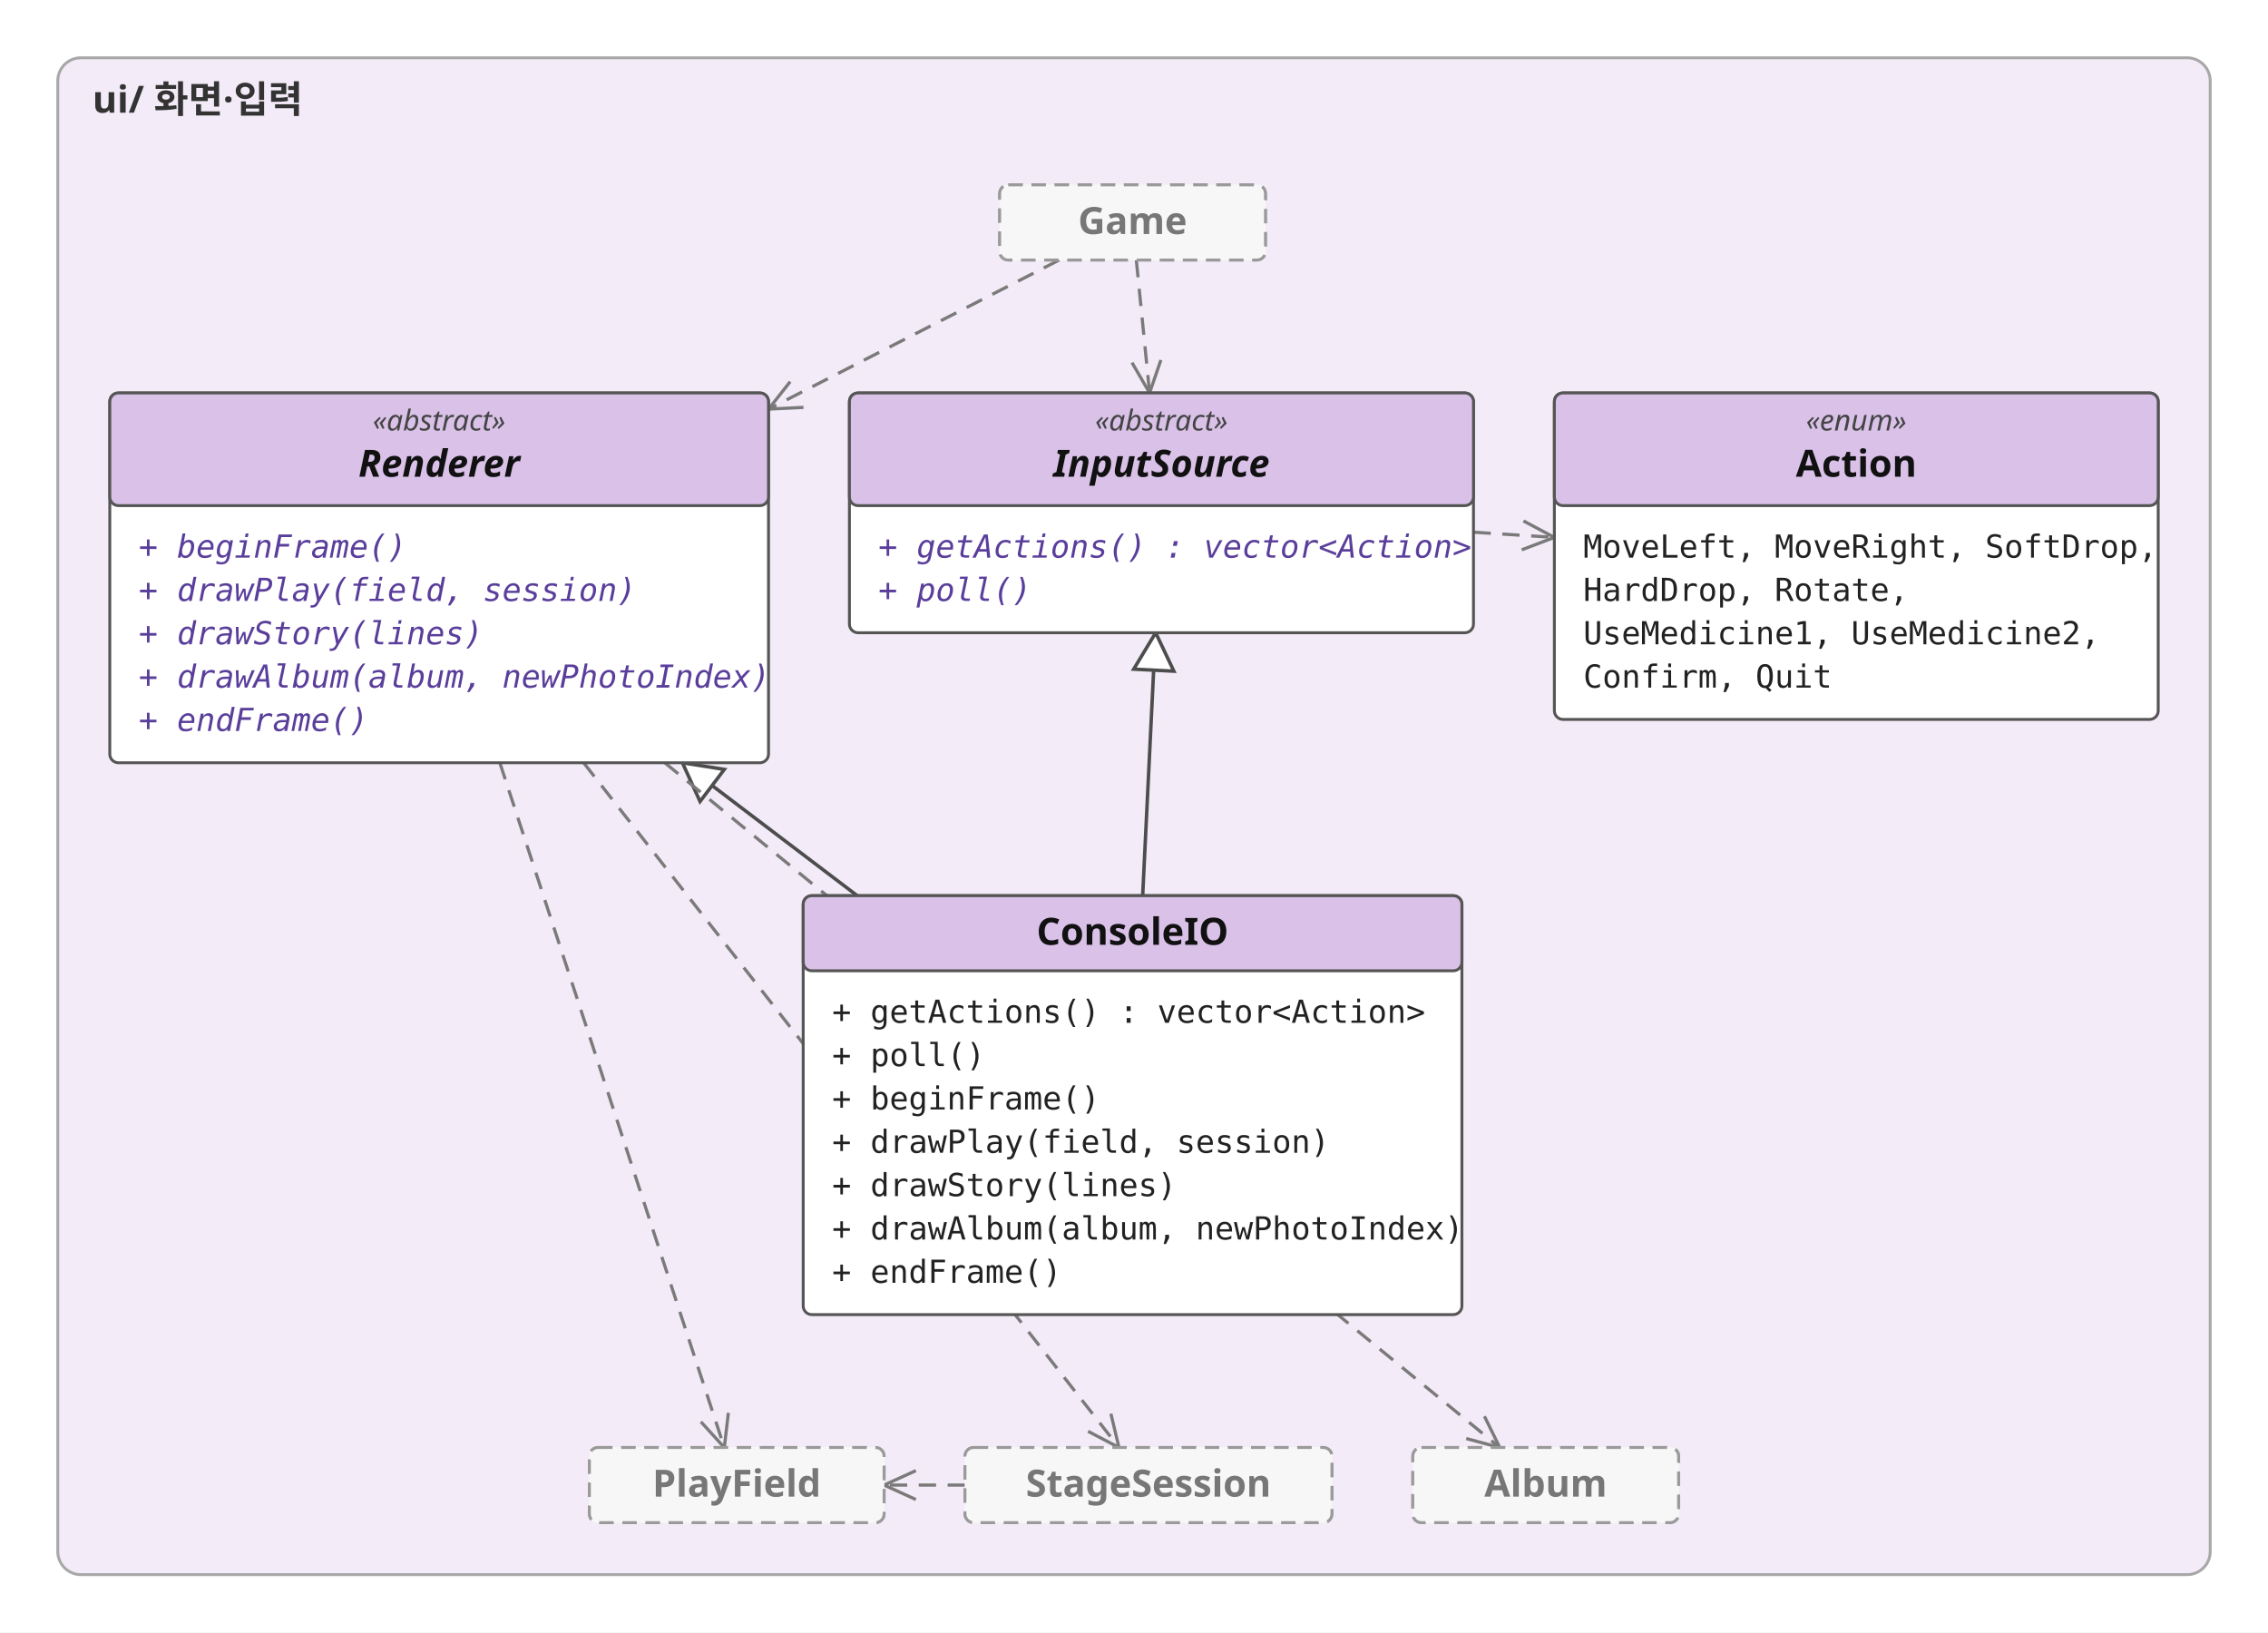
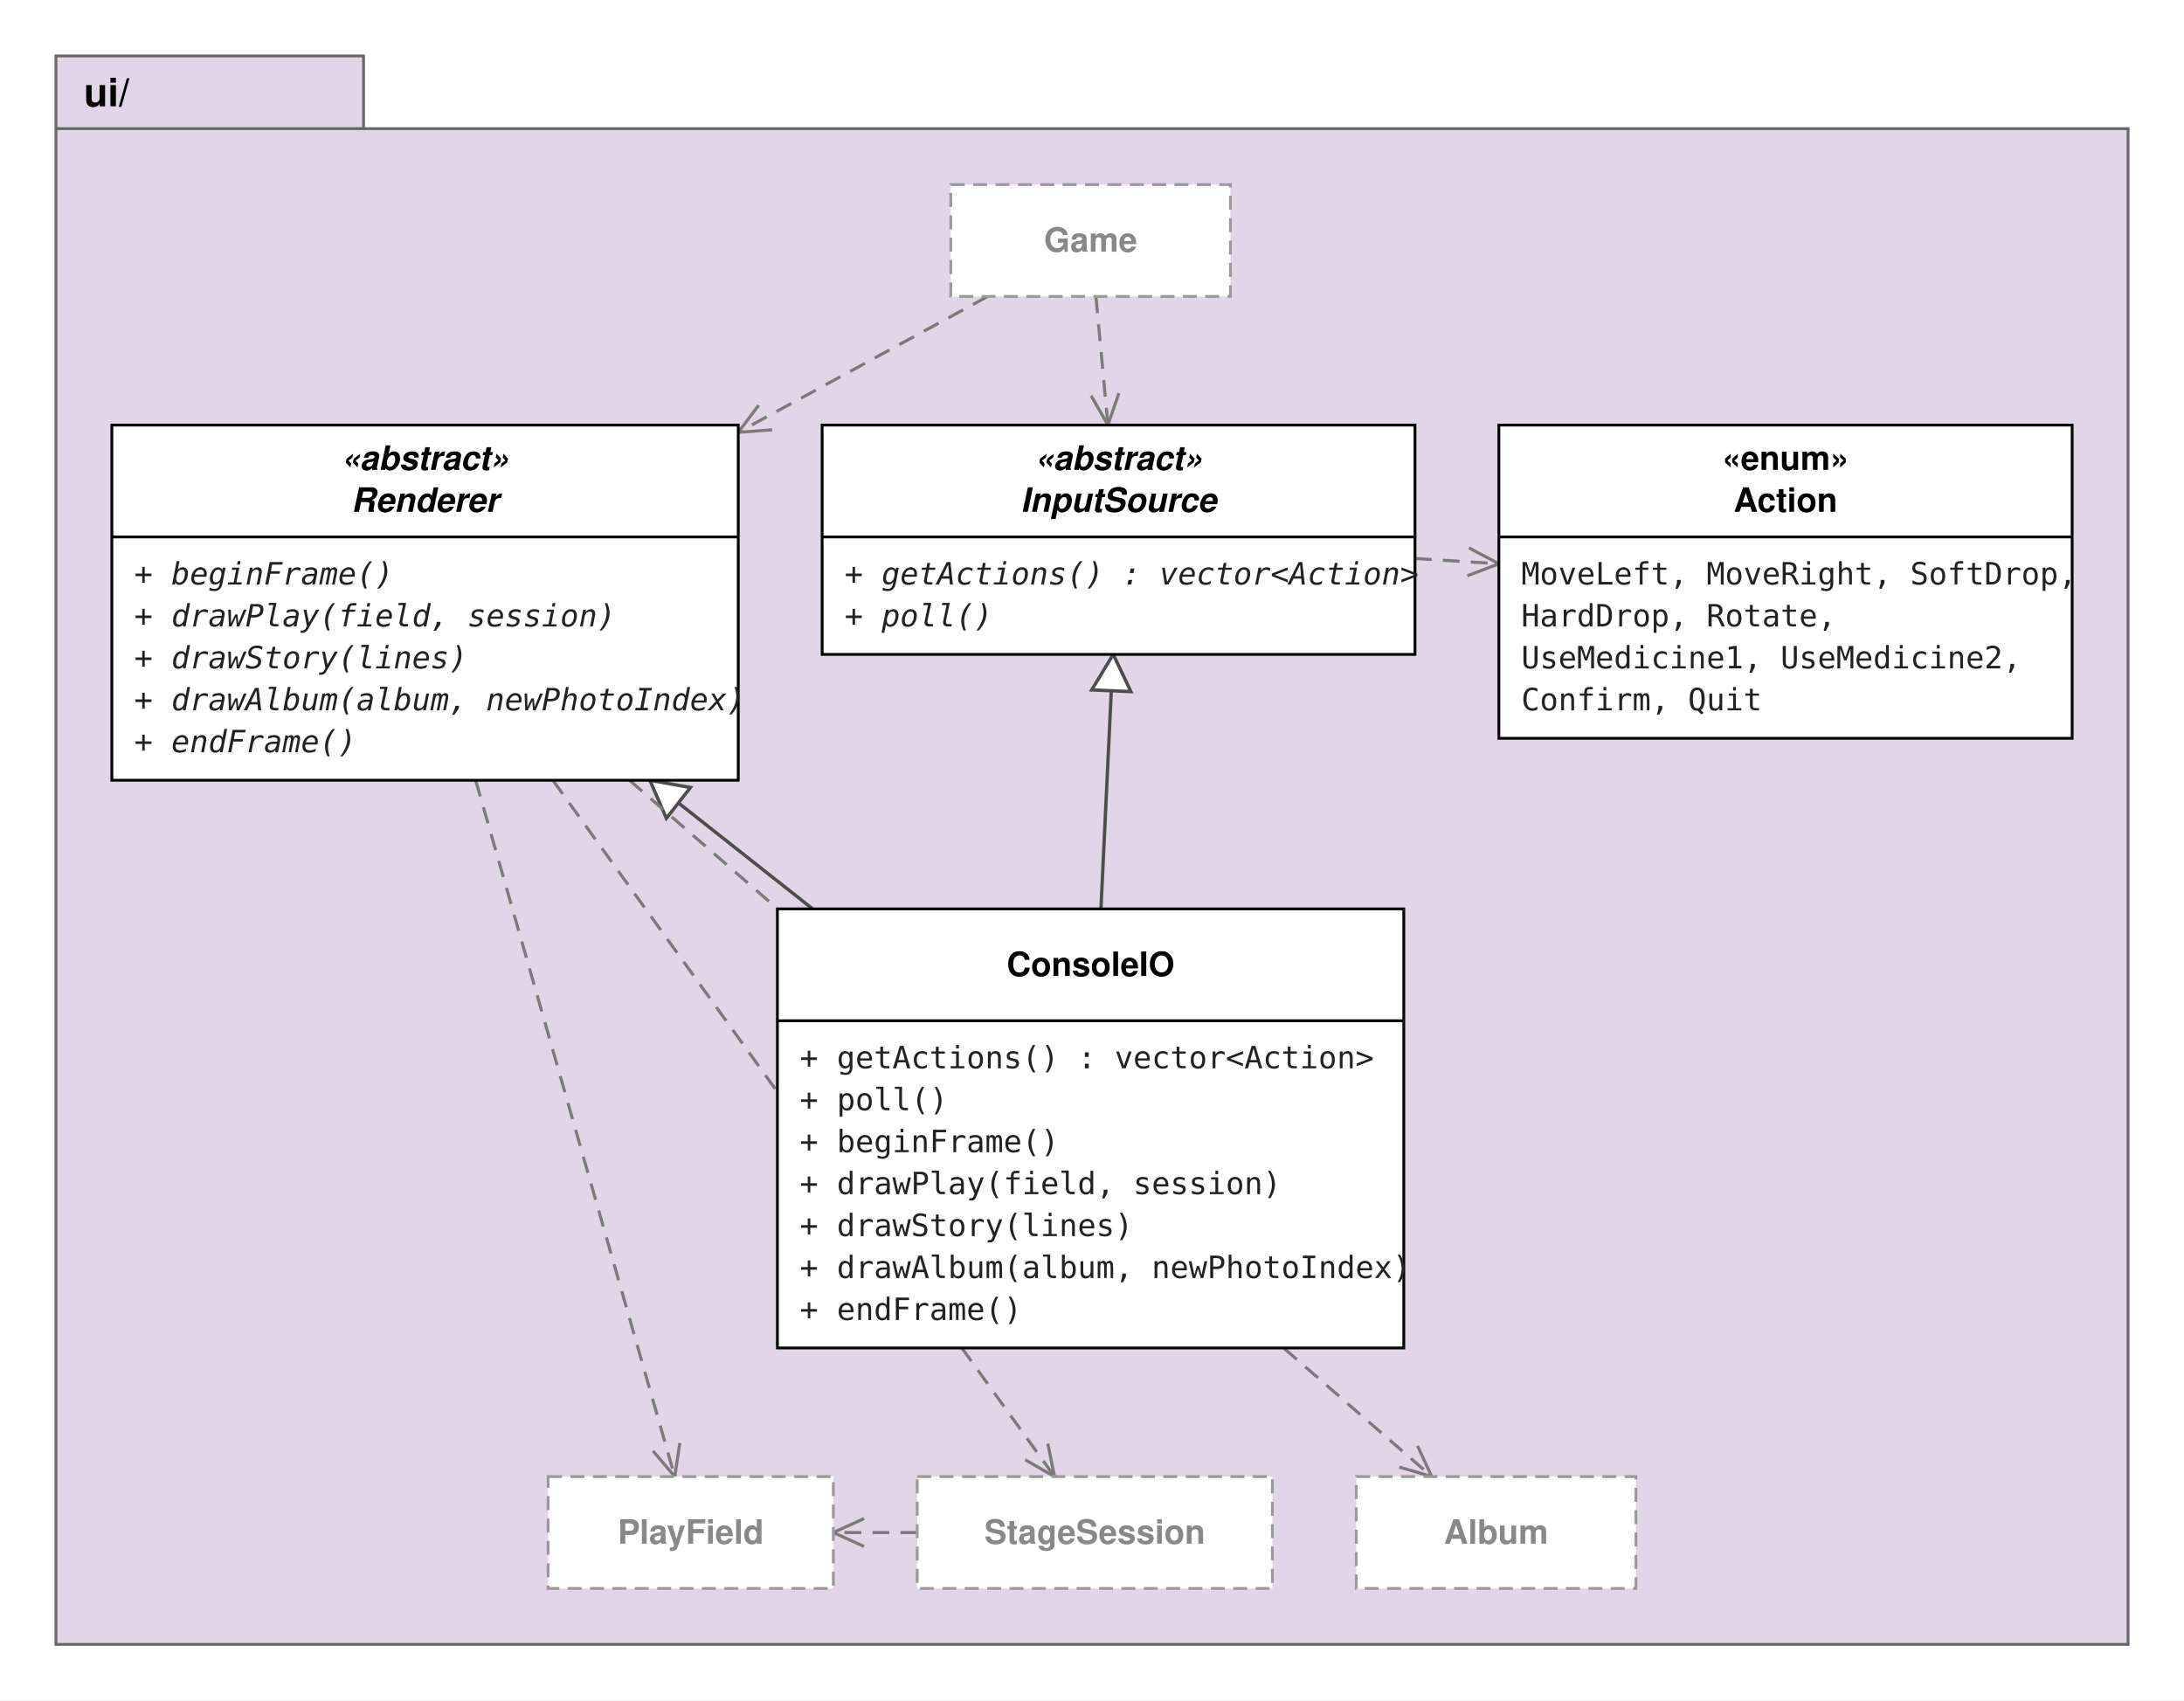
- <svg xmlns="http://www.w3.org/2000/svg" width="785" height="565" viewBox="-20 -20 785 565">
-   <rect x="-20" y="-20" width="785" height="565" fill="#ffffff" />
-   <rect x="0" y="0" width="745" height="525" rx="8" fill="#f3ebf7" stroke="#a8a8a8" />
-   <text x="12.0" y="19.0" font-family="'Malgun Gothic', 'Apple SD Gothic Neo', 'Noto Sans KR', sans-serif" font-size="13" font-weight="bold" font-style="normal" text-anchor="start" fill="#333">ui/  화면·입력</text>
-   <line x1="276.7" y1="290.0" x2="226.5" y2="251.9" stroke="#4d4d4d" stroke-width="1.2" />
-   <polygon points="216.2,244.0 230.7,246.3 222.3,257.4" fill="#ffffff" stroke="#4d4d4d" stroke-width="1.2" />
-   <line x1="375.5" y1="290.0" x2="379.3" y2="212.0" stroke="#4d4d4d" stroke-width="1.2" />
-   <polygon points="380.0,199.0 386.3,212.3 372.4,211.6" fill="#ffffff" stroke="#4d4d4d" stroke-width="1.2" />
-   <line x1="314.0" y1="494.0" x2="286.0" y2="494.0" stroke="#7a7a7a" stroke-width="1.1" stroke-dasharray="6 4" />
-   <polyline points="297.0,489.0 286.0,494.0 297.0,499.0" fill="none" stroke="#7a7a7a" stroke-width="1.1" />
-   <line x1="490.0" y1="164.2" x2="518.0" y2="166.0" stroke="#7a7a7a" stroke-width="1.1" stroke-dasharray="6 4" />
-   <polyline points="506.7,170.3 518.0,166.0 507.3,160.3" fill="none" stroke="#7a7a7a" stroke-width="1.1" />
-   <line x1="153.0" y1="244.0" x2="230.7" y2="481.0" stroke="#7a7a7a" stroke-width="1.1" stroke-dasharray="6 4" />
-   <polyline points="222.6,472.1 230.7,481.0 232.1,469.0" fill="none" stroke="#7a7a7a" stroke-width="1.1" />
-   <line x1="182.0" y1="244.0" x2="367.3" y2="481.0" stroke="#7a7a7a" stroke-width="1.1" stroke-dasharray="6 4" />
-   <polyline points="356.6,475.4 367.3,481.0 364.5,469.3" fill="none" stroke="#7a7a7a" stroke-width="1.1" />
-   <line x1="210.1" y1="244.0" x2="499.1" y2="481.0" stroke="#7a7a7a" stroke-width="1.1" stroke-dasharray="6 4" />
-   <polyline points="487.5,477.9 499.1,481.0 493.8,470.2" fill="none" stroke="#7a7a7a" stroke-width="1.1" />
-   <line x1="346.6" y1="70.0" x2="246.0" y2="121.6" stroke="#7a7a7a" stroke-width="1.1" stroke-dasharray="6 4" />
-   <polyline points="253.5,112.1 246.0,121.6 258.1,121.0" fill="none" stroke="#7a7a7a" stroke-width="1.1" />
-   <line x1="373.3" y1="70.0" x2="377.9" y2="116.0" stroke="#7a7a7a" stroke-width="1.1" stroke-dasharray="6 4" />
-   <polyline points="371.8,105.5 377.9,116.0 381.8,104.6" fill="none" stroke="#7a7a7a" stroke-width="1.1" />
-   <rect x="326" y="44" width="92" height="26" rx="3" fill="#ffffff" stroke="#9a9a9a" stroke-dasharray="5 3" />
-   <rect x="326" y="44" width="92" height="26" rx="3" fill="#f7f7f7" stroke="#9a9a9a" stroke-dasharray="5 3" />
-   <text x="372.0" y="61.0" font-family="'Malgun Gothic', 'Apple SD Gothic Neo', 'Noto Sans KR', sans-serif" font-size="13" font-weight="bold" font-style="normal" text-anchor="middle" fill="#777">Game</text>
-   <rect x="18" y="116" width="228" height="128" rx="3" fill="#ffffff" stroke="#555" />
-   <rect x="18" y="116" width="228" height="39" rx="3" fill="#d9c1e8" stroke="#555" />
-   <text x="132.0" y="129.0" font-family="'Malgun Gothic', 'Apple SD Gothic Neo', 'Noto Sans KR', sans-serif" font-size="10" font-weight="normal" font-style="italic" text-anchor="middle" fill="#444">«abstract»</text>
-   <text x="132.0" y="145.0" font-family="'Malgun Gothic', 'Apple SD Gothic Neo', 'Noto Sans KR', sans-serif" font-size="13" font-weight="bold" font-style="italic" text-anchor="middle" fill="#111">Renderer</text>
-   <text x="28.0" y="173.0" font-family="Consolas, Menlo, 'D2Coding', monospace" font-size="11" font-weight="normal" font-style="italic" text-anchor="start" fill="#5a3e9b">+ beginFrame()</text>
-   <text x="28.0" y="188.0" font-family="Consolas, Menlo, 'D2Coding', monospace" font-size="11" font-weight="normal" font-style="italic" text-anchor="start" fill="#5a3e9b">+ drawPlay(field, session)</text>
-   <text x="28.0" y="203.0" font-family="Consolas, Menlo, 'D2Coding', monospace" font-size="11" font-weight="normal" font-style="italic" text-anchor="start" fill="#5a3e9b">+ drawStory(lines)</text>
-   <text x="28.0" y="218.0" font-family="Consolas, Menlo, 'D2Coding', monospace" font-size="11" font-weight="normal" font-style="italic" text-anchor="start" fill="#5a3e9b">+ drawAlbum(album, newPhotoIndex)</text>
-   <text x="28.0" y="233.0" font-family="Consolas, Menlo, 'D2Coding', monospace" font-size="11" font-weight="normal" font-style="italic" text-anchor="start" fill="#5a3e9b">+ endFrame()</text>
-   <rect x="274" y="116" width="216" height="83" rx="3" fill="#ffffff" stroke="#555" />
-   <rect x="274" y="116" width="216" height="39" rx="3" fill="#d9c1e8" stroke="#555" />
-   <text x="382.0" y="129.0" font-family="'Malgun Gothic', 'Apple SD Gothic Neo', 'Noto Sans KR', sans-serif" font-size="10" font-weight="normal" font-style="italic" text-anchor="middle" fill="#444">«abstract»</text>
-   <text x="382.0" y="145.0" font-family="'Malgun Gothic', 'Apple SD Gothic Neo', 'Noto Sans KR', sans-serif" font-size="13" font-weight="bold" font-style="italic" text-anchor="middle" fill="#111">InputSource</text>
-   <text x="284.0" y="173.0" font-family="Consolas, Menlo, 'D2Coding', monospace" font-size="11" font-weight="normal" font-style="italic" text-anchor="start" fill="#5a3e9b">+ getActions() : vector&lt;Action&gt;</text>
-   <text x="284.0" y="188.0" font-family="Consolas, Menlo, 'D2Coding', monospace" font-size="11" font-weight="normal" font-style="italic" text-anchor="start" fill="#5a3e9b">+ poll()</text>
-   <rect x="518" y="116" width="209" height="113" rx="3" fill="#ffffff" stroke="#555" />
-   <rect x="518" y="116" width="209" height="39" rx="3" fill="#d9c1e8" stroke="#555" />
-   <text x="622.5" y="129.0" font-family="'Malgun Gothic', 'Apple SD Gothic Neo', 'Noto Sans KR', sans-serif" font-size="10" font-weight="normal" font-style="italic" text-anchor="middle" fill="#444">«enum»</text>
-   <text x="622.5" y="145.0" font-family="'Malgun Gothic', 'Apple SD Gothic Neo', 'Noto Sans KR', sans-serif" font-size="13" font-weight="bold" font-style="normal" text-anchor="middle" fill="#111">Action</text>
-   <text x="528.0" y="173.0" font-family="Consolas, Menlo, 'D2Coding', monospace" font-size="11" font-weight="normal" font-style="normal" text-anchor="start" fill="#222">MoveLeft, MoveRight, SoftDrop,</text>
-   <text x="528.0" y="188.0" font-family="Consolas, Menlo, 'D2Coding', monospace" font-size="11" font-weight="normal" font-style="normal" text-anchor="start" fill="#222">HardDrop, Rotate,</text>
-   <text x="528.0" y="203.0" font-family="Consolas, Menlo, 'D2Coding', monospace" font-size="11" font-weight="normal" font-style="normal" text-anchor="start" fill="#222">UseMedicine1, UseMedicine2,</text>
-   <text x="528.0" y="218.0" font-family="Consolas, Menlo, 'D2Coding', monospace" font-size="11" font-weight="normal" font-style="normal" text-anchor="start" fill="#222">Confirm, Quit</text>
-   <rect x="258" y="290" width="228" height="145" rx="3" fill="#ffffff" stroke="#555" />
-   <rect x="258" y="290" width="228" height="26" rx="3" fill="#d9c1e8" stroke="#555" />
-   <text x="372.0" y="307.0" font-family="'Malgun Gothic', 'Apple SD Gothic Neo', 'Noto Sans KR', sans-serif" font-size="13" font-weight="bold" font-style="normal" text-anchor="middle" fill="#111">ConsoleIO</text>
-   <text x="268.0" y="334.0" font-family="Consolas, Menlo, 'D2Coding', monospace" font-size="11" font-weight="normal" font-style="normal" text-anchor="start" fill="#222">+ getActions() : vector&lt;Action&gt;</text>
-   <text x="268.0" y="349.0" font-family="Consolas, Menlo, 'D2Coding', monospace" font-size="11" font-weight="normal" font-style="normal" text-anchor="start" fill="#222">+ poll()</text>
-   <text x="268.0" y="364.0" font-family="Consolas, Menlo, 'D2Coding', monospace" font-size="11" font-weight="normal" font-style="normal" text-anchor="start" fill="#222">+ beginFrame()</text>
-   <text x="268.0" y="379.0" font-family="Consolas, Menlo, 'D2Coding', monospace" font-size="11" font-weight="normal" font-style="normal" text-anchor="start" fill="#222">+ drawPlay(field, session)</text>
-   <text x="268.0" y="394.0" font-family="Consolas, Menlo, 'D2Coding', monospace" font-size="11" font-weight="normal" font-style="normal" text-anchor="start" fill="#222">+ drawStory(lines)</text>
-   <text x="268.0" y="409.0" font-family="Consolas, Menlo, 'D2Coding', monospace" font-size="11" font-weight="normal" font-style="normal" text-anchor="start" fill="#222">+ drawAlbum(album, newPhotoIndex)</text>
-   <text x="268.0" y="424.0" font-family="Consolas, Menlo, 'D2Coding', monospace" font-size="11" font-weight="normal" font-style="normal" text-anchor="start" fill="#222">+ endFrame()</text>
-   <rect x="184" y="481" width="102" height="26" rx="3" fill="#ffffff" stroke="#9a9a9a" stroke-dasharray="5 3" />
-   <rect x="184" y="481" width="102" height="26" rx="3" fill="#f7f7f7" stroke="#9a9a9a" stroke-dasharray="5 3" />
-   <text x="235.0" y="498.0" font-family="'Malgun Gothic', 'Apple SD Gothic Neo', 'Noto Sans KR', sans-serif" font-size="13" font-weight="bold" font-style="normal" text-anchor="middle" fill="#777">PlayField</text>
-   <rect x="314" y="481" width="127" height="26" rx="3" fill="#ffffff" stroke="#9a9a9a" stroke-dasharray="5 3" />
-   <rect x="314" y="481" width="127" height="26" rx="3" fill="#f7f7f7" stroke="#9a9a9a" stroke-dasharray="5 3" />
-   <text x="377.5" y="498.0" font-family="'Malgun Gothic', 'Apple SD Gothic Neo', 'Noto Sans KR', sans-serif" font-size="13" font-weight="bold" font-style="normal" text-anchor="middle" fill="#777">StageSession</text>
-   <rect x="469" y="481" width="92" height="26" rx="3" fill="#ffffff" stroke="#9a9a9a" stroke-dasharray="5 3" />
-   <rect x="469" y="481" width="92" height="26" rx="3" fill="#f7f7f7" stroke="#9a9a9a" stroke-dasharray="5 3" />
-   <text x="515.0" y="498.0" font-family="'Malgun Gothic', 'Apple SD Gothic Neo', 'Noto Sans KR', sans-serif" font-size="13" font-weight="bold" font-style="normal" text-anchor="middle" fill="#777">Album</text>
+ <svg xmlns="http://www.w3.org/2000/svg" width="781" height="608" viewBox="-20 -20 781 608">
+   <rect x="-20" y="-20" width="781" height="608" fill="#ffffff" />
+   <path d="M 0 0 L 110 0 L 110 26 L 741 26 L 741 568 L 0 568 Z" fill="#e1d5e7" stroke="none" />
+   <path d="M 0 26 L 0 0 L 110 0 L 110 26 M 0 26 L 741 26 L 741 568 L 0 568 Z" fill="none" stroke="#666666" />
+   <text x="10.0" y="18.0" font-family="Helvetica, Arial, 'Malgun Gothic', 'Apple SD Gothic Neo', sans-serif" font-size="14" font-weight="bold" font-style="normal" text-anchor="start" fill="#000000">ui/</text>
+   <line x1="270.6" y1="305.0" x2="222.6" y2="267.1" stroke="#4d4d4d" stroke-width="1.2" />
+   <polygon points="212.4,259.0 226.9,261.6 218.3,272.6" fill="#ffffff" stroke="#4d4d4d" stroke-width="1.2" />
+   <line x1="373.7" y1="305.0" x2="377.4" y2="227.0" stroke="#4d4d4d" stroke-width="1.2" />
+   <polygon points="378.1,214.0 384.4,227.3 370.4,226.7" fill="#ffffff" stroke="#4d4d4d" stroke-width="1.2" />
+   <line x1="308.0" y1="528.0" x2="278.0" y2="528.0" stroke="#7a7a7a" stroke-width="1.1" stroke-dasharray="6 4" />
+   <polyline points="289.0,523.0 278.0,528.0 289.0,533.0" fill="none" stroke="#7a7a7a" stroke-width="1.1" />
+   <line x1="486.0" y1="179.7" x2="516.0" y2="181.6" stroke="#7a7a7a" stroke-width="1.1" stroke-dasharray="6 4" />
+   <polyline points="504.7,185.9 516.0,181.6 505.3,175.9" fill="none" stroke="#7a7a7a" stroke-width="1.1" />
+   <line x1="150.1" y1="259.0" x2="221.3" y2="508.0" stroke="#7a7a7a" stroke-width="1.1" stroke-dasharray="6 4" />
+   <polyline points="213.5,498.8 221.3,508.0 223.1,496.0" fill="none" stroke="#7a7a7a" stroke-width="1.1" />
+   <line x1="177.7" y1="259.0" x2="357.1" y2="508.0" stroke="#7a7a7a" stroke-width="1.1" stroke-dasharray="6 4" />
+   <polyline points="346.6,502.0 357.1,508.0 354.7,496.2" fill="none" stroke="#7a7a7a" stroke-width="1.1" />
+   <line x1="205.1" y1="259.0" x2="492.0" y2="508.0" stroke="#7a7a7a" stroke-width="1.1" stroke-dasharray="6 4" />
+   <polyline points="480.4,504.6 492.0,508.0 486.9,497.0" fill="none" stroke="#7a7a7a" stroke-width="1.1" />
+   <line x1="333.2" y1="86.0" x2="244.0" y2="134.6" stroke="#7a7a7a" stroke-width="1.1" stroke-dasharray="6 4" />
+   <polyline points="251.3,124.9 244.0,134.6 256.1,133.7" fill="none" stroke="#7a7a7a" stroke-width="1.1" />
+   <line x1="371.9" y1="86.0" x2="376.2" y2="132.0" stroke="#7a7a7a" stroke-width="1.1" stroke-dasharray="6 4" />
+   <polyline points="370.2,121.5 376.2,132.0 380.1,120.6" fill="none" stroke="#7a7a7a" stroke-width="1.1" />
+   <rect x="320" y="46" width="100" height="40" fill="#ffffff" stroke="#999999" stroke-dasharray="5 3" />
+   <text x="370.0" y="70.0" font-family="Helvetica, Arial, 'Malgun Gothic', 'Apple SD Gothic Neo', sans-serif" font-size="12" font-weight="bold" font-style="normal" text-anchor="middle" fill="#888888">Game</text>
+   <rect x="20" y="132" width="224" height="127" fill="#ffffff" stroke="#000000" />
+   <line x1="20" y1="172" x2="244" y2="172" stroke="#000000" />
+   <text x="132.0" y="148.0" font-family="Helvetica, Arial, 'Malgun Gothic', 'Apple SD Gothic Neo', sans-serif" font-size="12" font-weight="bold" font-style="italic" text-anchor="middle" fill="#000000">«abstract»</text>
+   <text x="132.0" y="163.0" font-family="Helvetica, Arial, 'Malgun Gothic', 'Apple SD Gothic Neo', sans-serif" font-size="12" font-weight="bold" font-style="italic" text-anchor="middle" fill="#000000">Renderer</text>
+   <text x="28.0" y="189.0" font-family="Consolas, Menlo, 'D2Coding', monospace" font-size="11" font-weight="normal" font-style="italic" text-anchor="start" fill="#222">+ beginFrame()</text>
+   <text x="28.0" y="204.0" font-family="Consolas, Menlo, 'D2Coding', monospace" font-size="11" font-weight="normal" font-style="italic" text-anchor="start" fill="#222">+ drawPlay(field, session)</text>
+   <text x="28.0" y="219.0" font-family="Consolas, Menlo, 'D2Coding', monospace" font-size="11" font-weight="normal" font-style="italic" text-anchor="start" fill="#222">+ drawStory(lines)</text>
+   <text x="28.0" y="234.0" font-family="Consolas, Menlo, 'D2Coding', monospace" font-size="11" font-weight="normal" font-style="italic" text-anchor="start" fill="#222">+ drawAlbum(album, newPhotoIndex)</text>
+   <text x="28.0" y="249.0" font-family="Consolas, Menlo, 'D2Coding', monospace" font-size="11" font-weight="normal" font-style="italic" text-anchor="start" fill="#222">+ endFrame()</text>
+   <rect x="274" y="132" width="212" height="82" fill="#ffffff" stroke="#000000" />
+   <line x1="274" y1="172" x2="486" y2="172" stroke="#000000" />
+   <text x="380.0" y="148.0" font-family="Helvetica, Arial, 'Malgun Gothic', 'Apple SD Gothic Neo', sans-serif" font-size="12" font-weight="bold" font-style="italic" text-anchor="middle" fill="#000000">«abstract»</text>
+   <text x="380.0" y="163.0" font-family="Helvetica, Arial, 'Malgun Gothic', 'Apple SD Gothic Neo', sans-serif" font-size="12" font-weight="bold" font-style="italic" text-anchor="middle" fill="#000000">InputSource</text>
+   <text x="282.0" y="189.0" font-family="Consolas, Menlo, 'D2Coding', monospace" font-size="11" font-weight="normal" font-style="italic" text-anchor="start" fill="#222">+ getActions() : vector&lt;Action&gt;</text>
+   <text x="282.0" y="204.0" font-family="Consolas, Menlo, 'D2Coding', monospace" font-size="11" font-weight="normal" font-style="italic" text-anchor="start" fill="#222">+ poll()</text>
+   <rect x="516" y="132" width="205" height="112" fill="#ffffff" stroke="#000000" />
+   <line x1="516" y1="172" x2="721" y2="172" stroke="#000000" />
+   <text x="618.5" y="148.0" font-family="Helvetica, Arial, 'Malgun Gothic', 'Apple SD Gothic Neo', sans-serif" font-size="12" font-weight="bold" font-style="normal" text-anchor="middle" fill="#000000">«enum»</text>
+   <text x="618.5" y="163.0" font-family="Helvetica, Arial, 'Malgun Gothic', 'Apple SD Gothic Neo', sans-serif" font-size="12" font-weight="bold" font-style="normal" text-anchor="middle" fill="#000000">Action</text>
+   <text x="524.0" y="189.0" font-family="Consolas, Menlo, 'D2Coding', monospace" font-size="11" font-weight="normal" font-style="normal" text-anchor="start" fill="#222">MoveLeft, MoveRight, SoftDrop,</text>
+   <text x="524.0" y="204.0" font-family="Consolas, Menlo, 'D2Coding', monospace" font-size="11" font-weight="normal" font-style="normal" text-anchor="start" fill="#222">HardDrop, Rotate,</text>
+   <text x="524.0" y="219.0" font-family="Consolas, Menlo, 'D2Coding', monospace" font-size="11" font-weight="normal" font-style="normal" text-anchor="start" fill="#222">UseMedicine1, UseMedicine2,</text>
+   <text x="524.0" y="234.0" font-family="Consolas, Menlo, 'D2Coding', monospace" font-size="11" font-weight="normal" font-style="normal" text-anchor="start" fill="#222">Confirm, Quit</text>
+   <rect x="258" y="305" width="224" height="157" fill="#ffffff" stroke="#000000" />
+   <line x1="258" y1="345" x2="482" y2="345" stroke="#000000" />
+   <text x="370.0" y="329.0" font-family="Helvetica, Arial, 'Malgun Gothic', 'Apple SD Gothic Neo', sans-serif" font-size="12" font-weight="bold" font-style="normal" text-anchor="middle" fill="#000000">ConsoleIO</text>
+   <text x="266.0" y="362.0" font-family="Consolas, Menlo, 'D2Coding', monospace" font-size="11" font-weight="normal" font-style="normal" text-anchor="start" fill="#222">+ getActions() : vector&lt;Action&gt;</text>
+   <text x="266.0" y="377.0" font-family="Consolas, Menlo, 'D2Coding', monospace" font-size="11" font-weight="normal" font-style="normal" text-anchor="start" fill="#222">+ poll()</text>
+   <text x="266.0" y="392.0" font-family="Consolas, Menlo, 'D2Coding', monospace" font-size="11" font-weight="normal" font-style="normal" text-anchor="start" fill="#222">+ beginFrame()</text>
+   <text x="266.0" y="407.0" font-family="Consolas, Menlo, 'D2Coding', monospace" font-size="11" font-weight="normal" font-style="normal" text-anchor="start" fill="#222">+ drawPlay(field, session)</text>
+   <text x="266.0" y="422.0" font-family="Consolas, Menlo, 'D2Coding', monospace" font-size="11" font-weight="normal" font-style="normal" text-anchor="start" fill="#222">+ drawStory(lines)</text>
+   <text x="266.0" y="437.0" font-family="Consolas, Menlo, 'D2Coding', monospace" font-size="11" font-weight="normal" font-style="normal" text-anchor="start" fill="#222">+ drawAlbum(album, newPhotoIndex)</text>
+   <text x="266.0" y="452.0" font-family="Consolas, Menlo, 'D2Coding', monospace" font-size="11" font-weight="normal" font-style="normal" text-anchor="start" fill="#222">+ endFrame()</text>
+   <rect x="176" y="508" width="102" height="40" fill="#ffffff" stroke="#999999" stroke-dasharray="5 3" />
+   <text x="227.0" y="532.0" font-family="Helvetica, Arial, 'Malgun Gothic', 'Apple SD Gothic Neo', sans-serif" font-size="12" font-weight="bold" font-style="normal" text-anchor="middle" fill="#888888">PlayField</text>
+   <rect x="308" y="508" width="127" height="40" fill="#ffffff" stroke="#999999" stroke-dasharray="5 3" />
+   <text x="371.5" y="532.0" font-family="Helvetica, Arial, 'Malgun Gothic', 'Apple SD Gothic Neo', sans-serif" font-size="12" font-weight="bold" font-style="normal" text-anchor="middle" fill="#888888">StageSession</text>
+   <rect x="465" y="508" width="100" height="40" fill="#ffffff" stroke="#999999" stroke-dasharray="5 3" />
+   <text x="515.0" y="532.0" font-family="Helvetica, Arial, 'Malgun Gothic', 'Apple SD Gothic Neo', sans-serif" font-size="12" font-weight="bold" font-style="normal" text-anchor="middle" fill="#888888">Album</text>
</svg>
